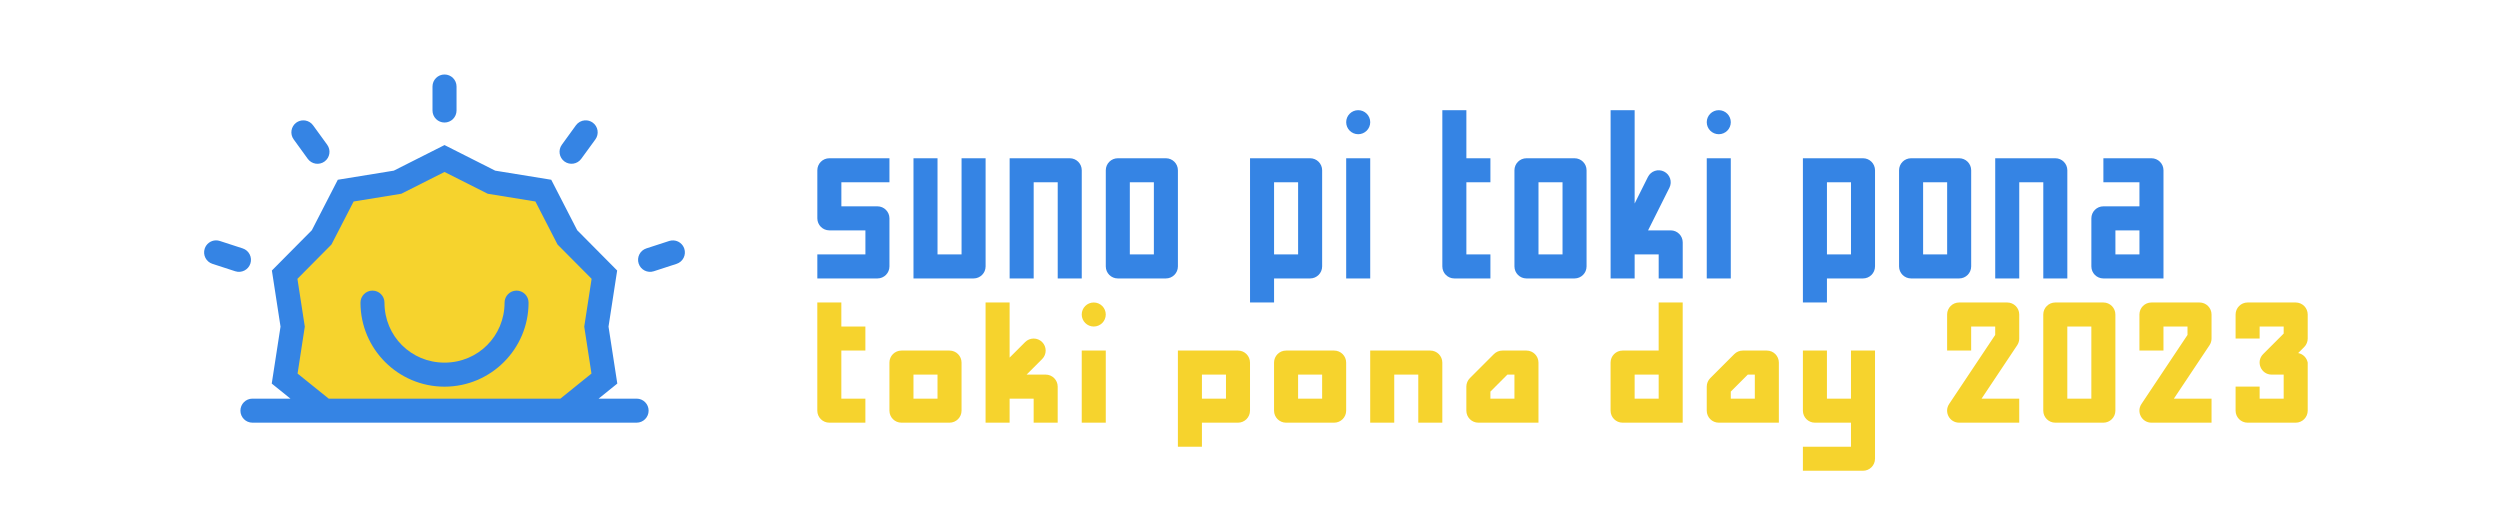
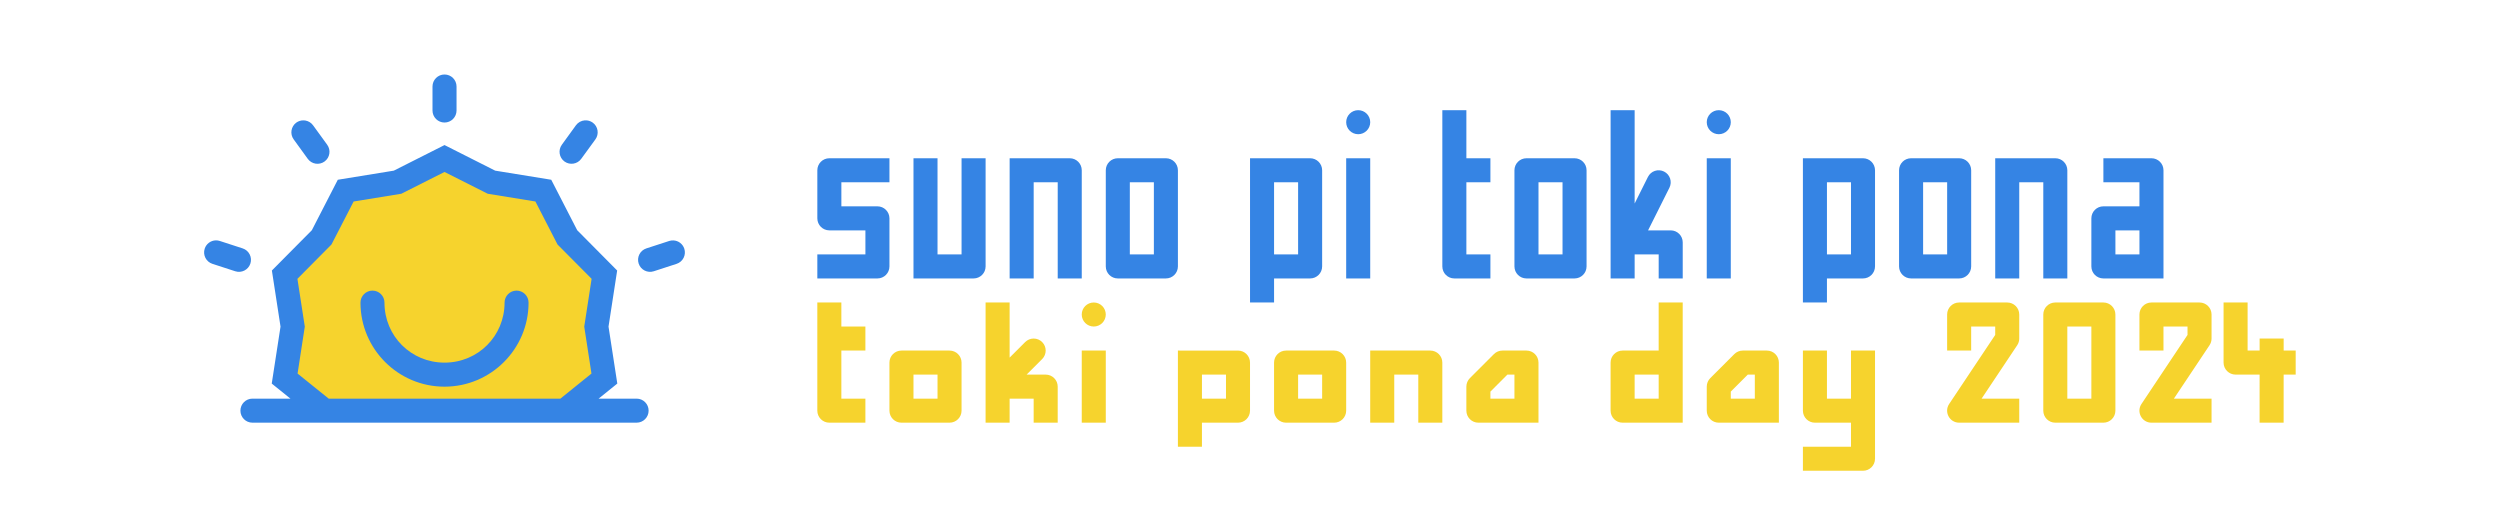
<svg xmlns="http://www.w3.org/2000/svg" width="1920" height="400" version="1.1" viewBox="0 0 1920 400">
  <path d="m433.6 315.39 30.566-24.655-6.143-39.892 6.143-39.892-28.417-28.663-18.479-35.884-39.836-6.486-36.043-18.168-36.041 18.169-39.838 6.486-18.479 35.884-28.417 28.663 6.143 39.892-6.143 39.892 30.566 24.655z" color="#000000" fill="#f6d32d" stroke-width="18.442px" style="-inkscape-stroke:none" />
  <g stroke-width="18.462">
    <path d="m1043.1 84.616c-5.098 4e-5 -9.231 4.133-9.231 9.231s4.133 9.231 9.231 9.231c5.098 2e-5 9.231-4.133 9.231-9.231s-4.133-9.231-9.231-9.231zm64.615 0v120c5e-4 5.098 4.133 9.23 9.231 9.231h27.692v-18.462h-18.462v-55.385h18.462v-18.462h-18.462v-36.923zm129.23 0v129.23h18.462v-18.462h18.462v18.462h18.462v-27.692c-5e-4 -5.098-4.133-9.23-9.231-9.231h-17.38l16.406-32.776c2.291-4.57 0.431-10.13-4.147-12.404-2.185-1.092-4.713-1.273-7.031-0.505-2.326 0.78-4.247 2.453-5.337 4.651l-10.204 20.409v-71.683zm83.077 0c-5.098-2e-5 -9.231 4.133-9.231 9.231s4.133 9.231 9.231 9.231c5.098 2e-5 9.231-4.133 9.231-9.231s-4.133-9.231-9.231-9.231zm-683.08 36.923c-5.098 5.1e-4 -9.23 4.133-9.231 9.231v36.923c5.1e-4 5.098 4.133 9.23 9.231 9.231h27.692v18.462h-36.923v18.462h46.154c5.098-5.1e-4 9.23-4.133 9.231-9.231v-36.923c-5.1e-4 -5.098-4.133-9.23-9.231-9.231h-27.692v-18.462h36.923v-18.462h-9.231zm64.615 0v92.308h46.154c5.098-5.1e-4 9.23-4.133 9.231-9.231v-83.077h-18.462v73.846h-18.462v-73.846zm73.846 0v92.308h18.462v-73.846h18.462v73.846h18.462v-83.077c-5.1e-4 -5.098-4.133-9.23-9.231-9.231h-27.692zm83.077 0c-5.098 5.1e-4 -9.23 4.133-9.231 9.231v73.846c5.1e-4 5.098 4.133 9.23 9.231 9.231h36.923c5.098-5.1e-4 9.23-4.133 9.231-9.231v-73.846c-5.1e-4 -5.098-4.133-9.23-9.231-9.231zm101.54 0v110.77h18.462v-18.462h27.692c5.098-4.9e-4 9.23-4.133 9.231-9.231v-73.846c-5e-4 -5.098-4.133-9.23-9.231-9.231h-27.692zm73.846 0v92.308h18.462v-92.308zm138.46 0c-5.098 4.9e-4 -9.23 4.133-9.231 9.231v73.846c5e-4 5.098 4.133 9.23 9.231 9.231h36.923c5.098-5.5e-4 9.23-4.133 9.231-9.231v-73.846c-5e-4 -5.098-4.133-9.23-9.231-9.231zm138.46 0v92.308h18.462v-92.308zm73.846 0v110.77h18.462v-18.462h27.692c5.098-4.9e-4 9.23-4.133 9.231-9.231v-73.846c-5e-4 -5.098-4.133-9.23-9.231-9.231h-27.692zm83.077 0c-5.098 4.9e-4 -9.23 4.133-9.231 9.231v73.846c5e-4 5.098 4.133 9.23 9.231 9.231h36.923c5.098-4.9e-4 9.23-4.133 9.231-9.231v-73.846c-5e-4 -5.098-4.133-9.23-9.231-9.231zm64.615 0v92.308h18.462v-73.846h18.462v73.846h18.462v-83.077c-5e-4 -5.098-4.133-9.23-9.231-9.231h-27.692zm83.077 0v18.462h27.692v18.462h-27.692c-5.098 4.9e-4 -9.23 4.133-9.231 9.231v36.923c5e-4 5.098 4.133 9.23 9.231 9.231h46.154v-83.077c-5e-4 -5.098-4.133-9.23-9.231-9.231h-27.692zm-747.69 18.462h18.462v55.385h-18.462zm110.77 0h18.462v55.385h-18.462zm203.08 0h18.462v55.385h-18.462zm221.54 0h18.462v55.385h-18.462zm73.846 0h18.462v55.385h-18.462zm147.69 36.923h18.462v18.462h-18.462z" color="#000000" fill="#3584e4" stroke-linecap="square" stroke-linejoin="round" style="-inkscape-stroke:none" />
-     <path d="m627.69 232.31v83.077c5.1e-4 5.098 4.133 9.23 9.231 9.231h27.692v-18.462h-18.462v-36.923h18.462v-18.462h-18.462v-18.462zm129.23 0v92.308h18.462v-18.462h18.462v18.462h18.462v-27.692c-5.1e-4 -5.098-4.133-9.23-9.231-9.231h-14.639l11.935-11.935c3.604-3.605 3.604-9.448 0-13.053-1.731-1.731-4.078-2.704-6.526-2.704-2.448 3.7e-4 -4.796 0.973-6.526 2.704l-11.935 11.935v-42.332zm83.077 0c-5.098 0-9.231 4.133-9.231 9.231s4.133 9.231 9.231 9.231 9.231-4.133 9.231-9.231-4.133-9.231-9.231-9.231zm433.85 0v36.923h-27.692c-5.098 5.5e-4 -9.23 4.133-9.231 9.231v36.923c5e-4 5.098 4.133 9.23 9.231 9.231h46.154v-92.308zm230.77 0c-5.098 4.9e-4 -9.23 4.133-9.231 9.231v27.692h18.462v-18.462h18.462v6.454l-35.373 53.041c-4.088 6.134 0.309 14.349 7.68 14.351h46.154v-18.462h-28.918l27.368-41.034c1.011-1.516 1.55-3.298 1.55-5.12v-18.462c-5e-4 -5.098-4.133-9.23-9.231-9.231zm73.846 0c-5.098 5.5e-4 -9.23 4.133-9.231 9.231v73.846c5e-4 5.098 4.133 9.23 9.231 9.231h36.923c5.098-4.9e-4 9.23-4.133 9.231-9.231v-73.846c-5e-4 -5.098-4.133-9.23-9.231-9.231zm73.846 0c-5.098 4.9e-4 -9.23 4.133-9.231 9.231v27.692h18.462v-18.462h18.462v6.454l-35.373 53.041c-4.088 6.134 0.309 14.349 7.68 14.351h46.154v-18.462h-28.918l27.368-41.034c1.011-1.516 1.55-3.298 1.55-5.12v-18.462c-5e-4 -5.098-4.133-9.23-9.231-9.231zm-64.615 18.462h18.462v55.385h-18.462zm-895.38 18.462c-5.098 5.1e-4 -9.23 4.133-9.231 9.231v36.923c5.1e-4 5.098 4.133 9.23 9.231 9.231h36.923c5.098-5.1e-4 9.23-4.133 9.231-9.231v-36.923c-5.1e-4 -5.098-4.133-9.23-9.231-9.231zm138.46 0v55.385h18.462v-55.385zm73.846 0v73.846h18.462v-18.462h27.692c5.098-5.1e-4 9.23-4.133 9.231-9.231v-36.923c-5.1e-4 -5.098-4.133-9.23-9.231-9.231h-27.692zm83.077 0c-5.098 5.1e-4 -9.23 4.133-9.231 9.231v36.923c5.1e-4 5.098 4.133 9.23 9.231 9.231h36.923c5.098-4.9e-4 9.23-4.133 9.231-9.231v-36.923c-5e-4 -5.098-4.133-9.23-9.231-9.231zm64.615 0v55.385h18.462v-36.923h18.462v36.923h18.462v-46.154c-5e-4 -5.098-4.133-9.23-9.231-9.231h-27.692zm101.54 0c-2.448 4.5e-4 -4.796 0.973-6.527 2.704l-18.462 18.462c-1.731 1.731-2.704 4.078-2.704 6.526v18.462c5e-4 5.098 4.133 9.23 9.231 9.231h46.154v-46.154c-5e-4 -5.098-4.133-9.23-9.231-9.231zm184.62 0c-2.448 4.8e-4 -4.795 0.973-6.526 2.704l-18.462 18.462c-1.731 1.731-2.704 4.078-2.704 6.526v18.462c5e-4 5.098 4.133 9.23 9.231 9.231h46.154v-46.154c-5e-4 -5.098-4.133-9.23-9.231-9.231zm46.154 0v46.154c5e-4 5.098 4.133 9.23 9.231 9.231h27.692v18.462h-36.923v18.462h46.154c5.098-4.9e-4 9.23-4.133 9.231-9.231v-83.077h-18.462v36.923h-18.462v-36.923zm-683.08 18.462h18.462v18.462h-18.462zm221.54 0h18.462v18.462h-18.462zm73.846 0h18.462v18.462h-18.462zm160.75 0h5.409v18.462h-18.462v-5.409zm97.716 0h18.462v18.462h-18.462zm86.899 0h5.409v18.462h-18.462v-5.409zm383.87-55.385c-5.098 5.1e-4 -9.23 4.133-9.231 9.231v18.462h18.462v-9.231h18.462v5.409l-15.758 15.758c-5.812 5.816-1.695 15.755 6.527 15.758h9.231v18.462h-18.462v-9.231h-18.462v18.462c5e-4 5.098 4.133 9.23 9.231 9.231h36.924c5.098-5.1e-4 9.23-4.133 9.231-9.231v-36.924c-0.714-3.707-3.613-6.606-7.32-7.32l4.615-4.615c1.731-1.731 2.704-4.079 2.704-6.527v-18.462c-5e-4 -5.098-4.133-9.23-9.231-9.231z" color="#000000" fill="#f6d32d" stroke-linecap="square" stroke-linejoin="round" style="-inkscape-stroke:none" />
-     <path d="m341.39 57.212a9.221 9.221 0 0 0-9.231 9.195v18.462a9.221 9.221 0 0 0 9.231 9.231 9.221 9.221 0 0 0 9.231-9.231v-18.462a9.221 9.221 0 0 0-9.231-9.195zm-108.39 35.228a9.221 9.221 0 0 0-5.445 1.731 9.221 9.221 0 0 0-2.019 12.873l10.817 14.928a9.221 9.221 0 0 0 12.909 2.055 9.221 9.221 0 0 0 2.019-12.873l-10.853-14.928a9.221 9.221 0 0 0-5.986-3.678 9.221 9.221 0 0 0-1.442-0.109zm216.13 0a9.221 9.221 0 0 0-6.815 3.786l-10.817 14.928a9.221 9.221 0 0 0 2.019 12.873 9.221 9.221 0 0 0 12.873-2.055l10.853-14.892a9.221 9.221 0 0 0-2.019-12.909 9.221 9.221 0 0 0-6.094-1.731zm-107.74 18.966-38.942 19.651-43.017 6.995-19.94 38.762-30.685 30.938 6.635 43.089-6.743 43.738 14.351 11.575h-29.207a9.221 9.221 0 0 0-9.195 9.231 9.221 9.221 0 0 0 9.195 9.231h295.1a9.221 9.221 0 0 0 9.195-9.231 9.221 9.221 0 0 0-9.195-9.231h-29.207l14.351-11.575-6.743-43.738 6.635-43.089-30.685-30.938-19.94-38.762-43.053-6.995zm0 20.661 33.173 16.731 36.635 5.949 16.983 33.029 26.178 26.358-5.661 36.707 5.553 36.058-23.87 19.255h-177.94l-23.906-19.255 5.553-36.058-5.661-36.707 26.142-26.358 17.019-33.029 36.635-5.949zm-175.71 52.536a9.221 9.221 0 0 0-8.474 6.382 9.221 9.221 0 0 0 5.949 11.647l17.524 5.697a9.221 9.221 0 0 0 11.611-5.913 9.221 9.221 0 0 0-5.913-11.647l-17.524-5.697a9.221 9.221 0 0 0-3.173-0.469zm351.42 0.037a9.221 9.221 0 0 0-3.173 0.433l-17.524 5.696a9.221 9.221 0 0 0-5.913 11.647 9.221 9.221 0 0 0 11.611 5.913l17.524-5.697a9.221 9.221 0 0 0 5.913-11.647 9.221 9.221 0 0 0-8.438-6.346zm-231.02 38.546a9.221 9.221 0 0 0-9.231 9.231c0 35.599 28.944 64.543 64.543 64.543 35.599 0 64.543-28.944 64.543-64.543a9.221 9.221 0 0 0-9.231-9.231 9.221 9.221 0 0 0-9.195 9.231c0 25.702-20.416 46.082-46.118 46.082-25.702 0-46.118-20.38-46.118-46.082a9.221 9.221 0 0 0-9.195-9.231z" color="#000000" fill="#3584e4" stroke-linecap="round" style="-inkscape-stroke:none" />
+     <path d="m1707.7 232.31v46.156a9.232 9.232 0 0 0 9.23 9.23h18.449l-0.016 36.92 18.461 8e-3 0.018-36.928h9.242v-18.463h-9.234v-9.227l-18.463-8e-3v9.234h-9.227v-36.924h-18.461zm-1080 4e-3v83.076c5.1e-4 5.098 4.135 9.23 9.232 9.23h27.692v-18.461h-18.461v-36.924h18.461v-18.461h-18.461v-18.461h-18.463zm129.23 0v92.306h18.461v-18.461h18.461v18.461h18.463v-27.692c-5e-4 -5.098-4.135-9.232-9.232-9.232h-14.639l11.936-11.934c3.604-3.605 3.604-9.448 0-13.053-1.731-1.731-4.079-2.705-6.527-2.705-2.448 3.7e-4 -4.795 0.974-6.525 2.705l-11.936 11.934v-42.33h-18.461zm83.076 0c-5.098 0-9.23 4.133-9.23 9.23s4.133 9.23 9.23 9.23 9.23-4.133 9.23-9.23-4.133-9.23-9.23-9.23zm433.85 0v36.922h-27.691c-5.098 5.5e-4 -9.23 4.133-9.23 9.23v36.924c5e-4 5.098 4.133 9.23 9.23 9.23h46.154v-92.306h-18.463zm230.77 0c-5.098 4.9e-4 -9.23 4.133-9.23 9.23v27.692h18.461v-18.461h18.463v6.453l-35.373 53.041c-4.088 6.134 0.308 14.35 7.68 14.352h46.154v-18.461h-28.918l27.367-41.033c1.011-1.516 1.551-3.299 1.551-5.121v-18.461c-5e-4 -5.098-4.133-9.23-9.23-9.23h-36.924zm73.846 0c-5.098 5.5e-4 -9.23 4.133-9.23 9.23v73.846c5e-4 5.098 4.133 9.23 9.23 9.23h36.924c5.098-4.9e-4 9.23-4.133 9.23-9.23v-73.846c-5e-4 -5.098-4.133-9.23-9.23-9.23zm73.848 0c-5.098 4.9e-4 -9.232 4.133-9.232 9.23v27.692h18.463v-18.461h18.461v6.453l-35.373 53.041c-4.088 6.134 0.31 14.35 7.682 14.352h46.152v-18.461h-28.918l27.367-41.033c1.011-1.516 1.551-3.299 1.551-5.121v-18.461c-5e-4 -5.098-4.133-9.23-9.23-9.23h-36.922zm-64.617 18.461h18.463v55.385h-18.463zm-895.38 18.461c-5.098 5.1e-4 -9.232 4.133-9.232 9.23v36.924c5.1e-4 5.098 4.135 9.23 9.232 9.23h36.922c5.098-5.1e-4 9.23-4.133 9.23-9.23v-36.924c-5e-4 -5.098-4.133-9.23-9.23-9.23zm138.46 0v55.385h18.461v-55.385zm73.846 0v73.846h18.461v-18.461h27.693c5.098-5.1e-4 9.23-4.133 9.23-9.23v-36.924c-5e-4 -5.098-4.133-9.23-9.23-9.23h-27.693zm83.076 0c-5.098 5.1e-4 -9.23 4.133-9.23 9.23v36.924c5e-4 5.098 4.133 9.23 9.23 9.23h36.924c5.098-4.9e-4 9.23-4.133 9.23-9.23v-36.924c-5e-4 -5.098-4.133-9.23-9.23-9.23zm64.617 0v55.384h18.461v-36.924h18.461v36.924h18.461v-46.154c-5e-4 -5.098-4.133-9.23-9.23-9.23h-46.152zm101.54 0c-2.448 4.5e-4 -4.795 0.974-6.525 2.705l-18.463 18.461c-1.731 1.731-2.703 4.079-2.703 6.527v18.461c5e-4 5.098 4.133 9.23 9.23 9.23h46.154v-46.154c-5e-4 -5.098-4.133-9.23-9.23-9.23h-18.463zm184.62 0c-2.448 4.8e-4 -4.795 0.974-6.525 2.705l-18.463 18.461c-1.731 1.731-2.703 4.079-2.703 6.527v18.461c5e-4 5.098 4.133 9.23 9.23 9.23h46.154v-46.154c-5e-4 -5.098-4.133-9.23-9.23-9.23h-18.463zm46.154 0v46.154c5e-4 5.098 4.133 9.23 9.23 9.23h27.693v18.461h-36.924v18.463h46.154c5.098-4.9e-4 9.23-4.133 9.23-9.23v-83.078h-18.461v36.924h-18.463v-36.924h-18.461zm-683.08 18.461h18.461v18.463h-18.461zm221.54 0h18.463v18.463h-18.463zm73.848 0h18.461v18.463h-18.461zm160.74 0h5.408v18.463h-18.461v-5.408l13.053-13.055zm97.717 0h18.461v18.463h-18.461zm86.898 0h5.408v18.463h-18.461v-5.408l13.053-13.055z" color="#000000" fill="#f6d32d" stroke-linecap="square" stroke-linejoin="round" style="-inkscape-stroke:none" />
+     <path d="m341.39 57.212a9.221 9.221 0 0 0-9.231 9.195v18.462a9.221 9.221 0 0 0 9.231 9.231 9.221 9.221 0 0 0 9.231-9.231v-18.462a9.221 9.221 0 0 0-9.231-9.195zm-108.39 35.228a9.221 9.221 0 0 0-5.445 1.731 9.221 9.221 0 0 0-2.019 12.873l10.817 14.928a9.221 9.221 0 0 0 12.909 2.055 9.221 9.221 0 0 0 2.019-12.873l-10.853-14.928a9.221 9.221 0 0 0-5.986-3.678 9.221 9.221 0 0 0-1.442-0.109zm216.13 0a9.221 9.221 0 0 0-6.815 3.786l-10.817 14.928a9.221 9.221 0 0 0 2.019 12.873 9.221 9.221 0 0 0 12.873-2.055l10.853-14.892a9.221 9.221 0 0 0-2.019-12.909 9.221 9.221 0 0 0-6.094-1.731zm-107.74 18.966-38.942 19.651-43.017 6.995-19.94 38.762-30.685 30.938 6.635 43.089-6.743 43.738 14.351 11.575h-29.207a9.221 9.221 0 0 0-9.195 9.231 9.221 9.221 0 0 0 9.195 9.231h295.1a9.221 9.221 0 0 0 9.195-9.231 9.221 9.221 0 0 0-9.195-9.231h-29.207l14.351-11.575-6.743-43.738 6.635-43.089-30.685-30.938-19.94-38.762-43.053-6.995zm0 20.661 33.173 16.731 36.635 5.949 16.983 33.029 26.178 26.358-5.661 36.707 5.553 36.058-23.87 19.255h-177.94l-23.906-19.255 5.553-36.058-5.661-36.707 26.142-26.358 17.019-33.029 36.635-5.949zm-175.71 52.536a9.221 9.221 0 0 0-8.474 6.382 9.221 9.221 0 0 0 5.949 11.647l17.524 5.697a9.221 9.221 0 0 0 11.611-5.913 9.221 9.221 0 0 0-5.913-11.647l-17.524-5.697a9.221 9.221 0 0 0-3.173-0.469zm351.42 0.037a9.221 9.221 0 0 0-3.173 0.433l-17.524 5.696a9.221 9.221 0 0 0-5.913 11.647 9.221 9.221 0 0 0 11.611 5.913l17.524-5.697a9.221 9.221 0 0 0 5.913-11.647 9.221 9.221 0 0 0-8.438-6.346zm-231.02 38.546a9.221 9.221 0 0 0-9.231 9.231c0 35.599 28.944 64.543 64.543 64.543s64.543-28.944 64.543-64.543a9.221 9.221 0 0 0-9.231-9.231 9.221 9.221 0 0 0-9.195 9.231c0 25.702-20.416 46.082-46.118 46.082s-46.118-20.38-46.118-46.082a9.221 9.221 0 0 0-9.195-9.231z" color="#000000" fill="#3584e4" stroke-linecap="round" style="-inkscape-stroke:none" />
  </g>
</svg>
